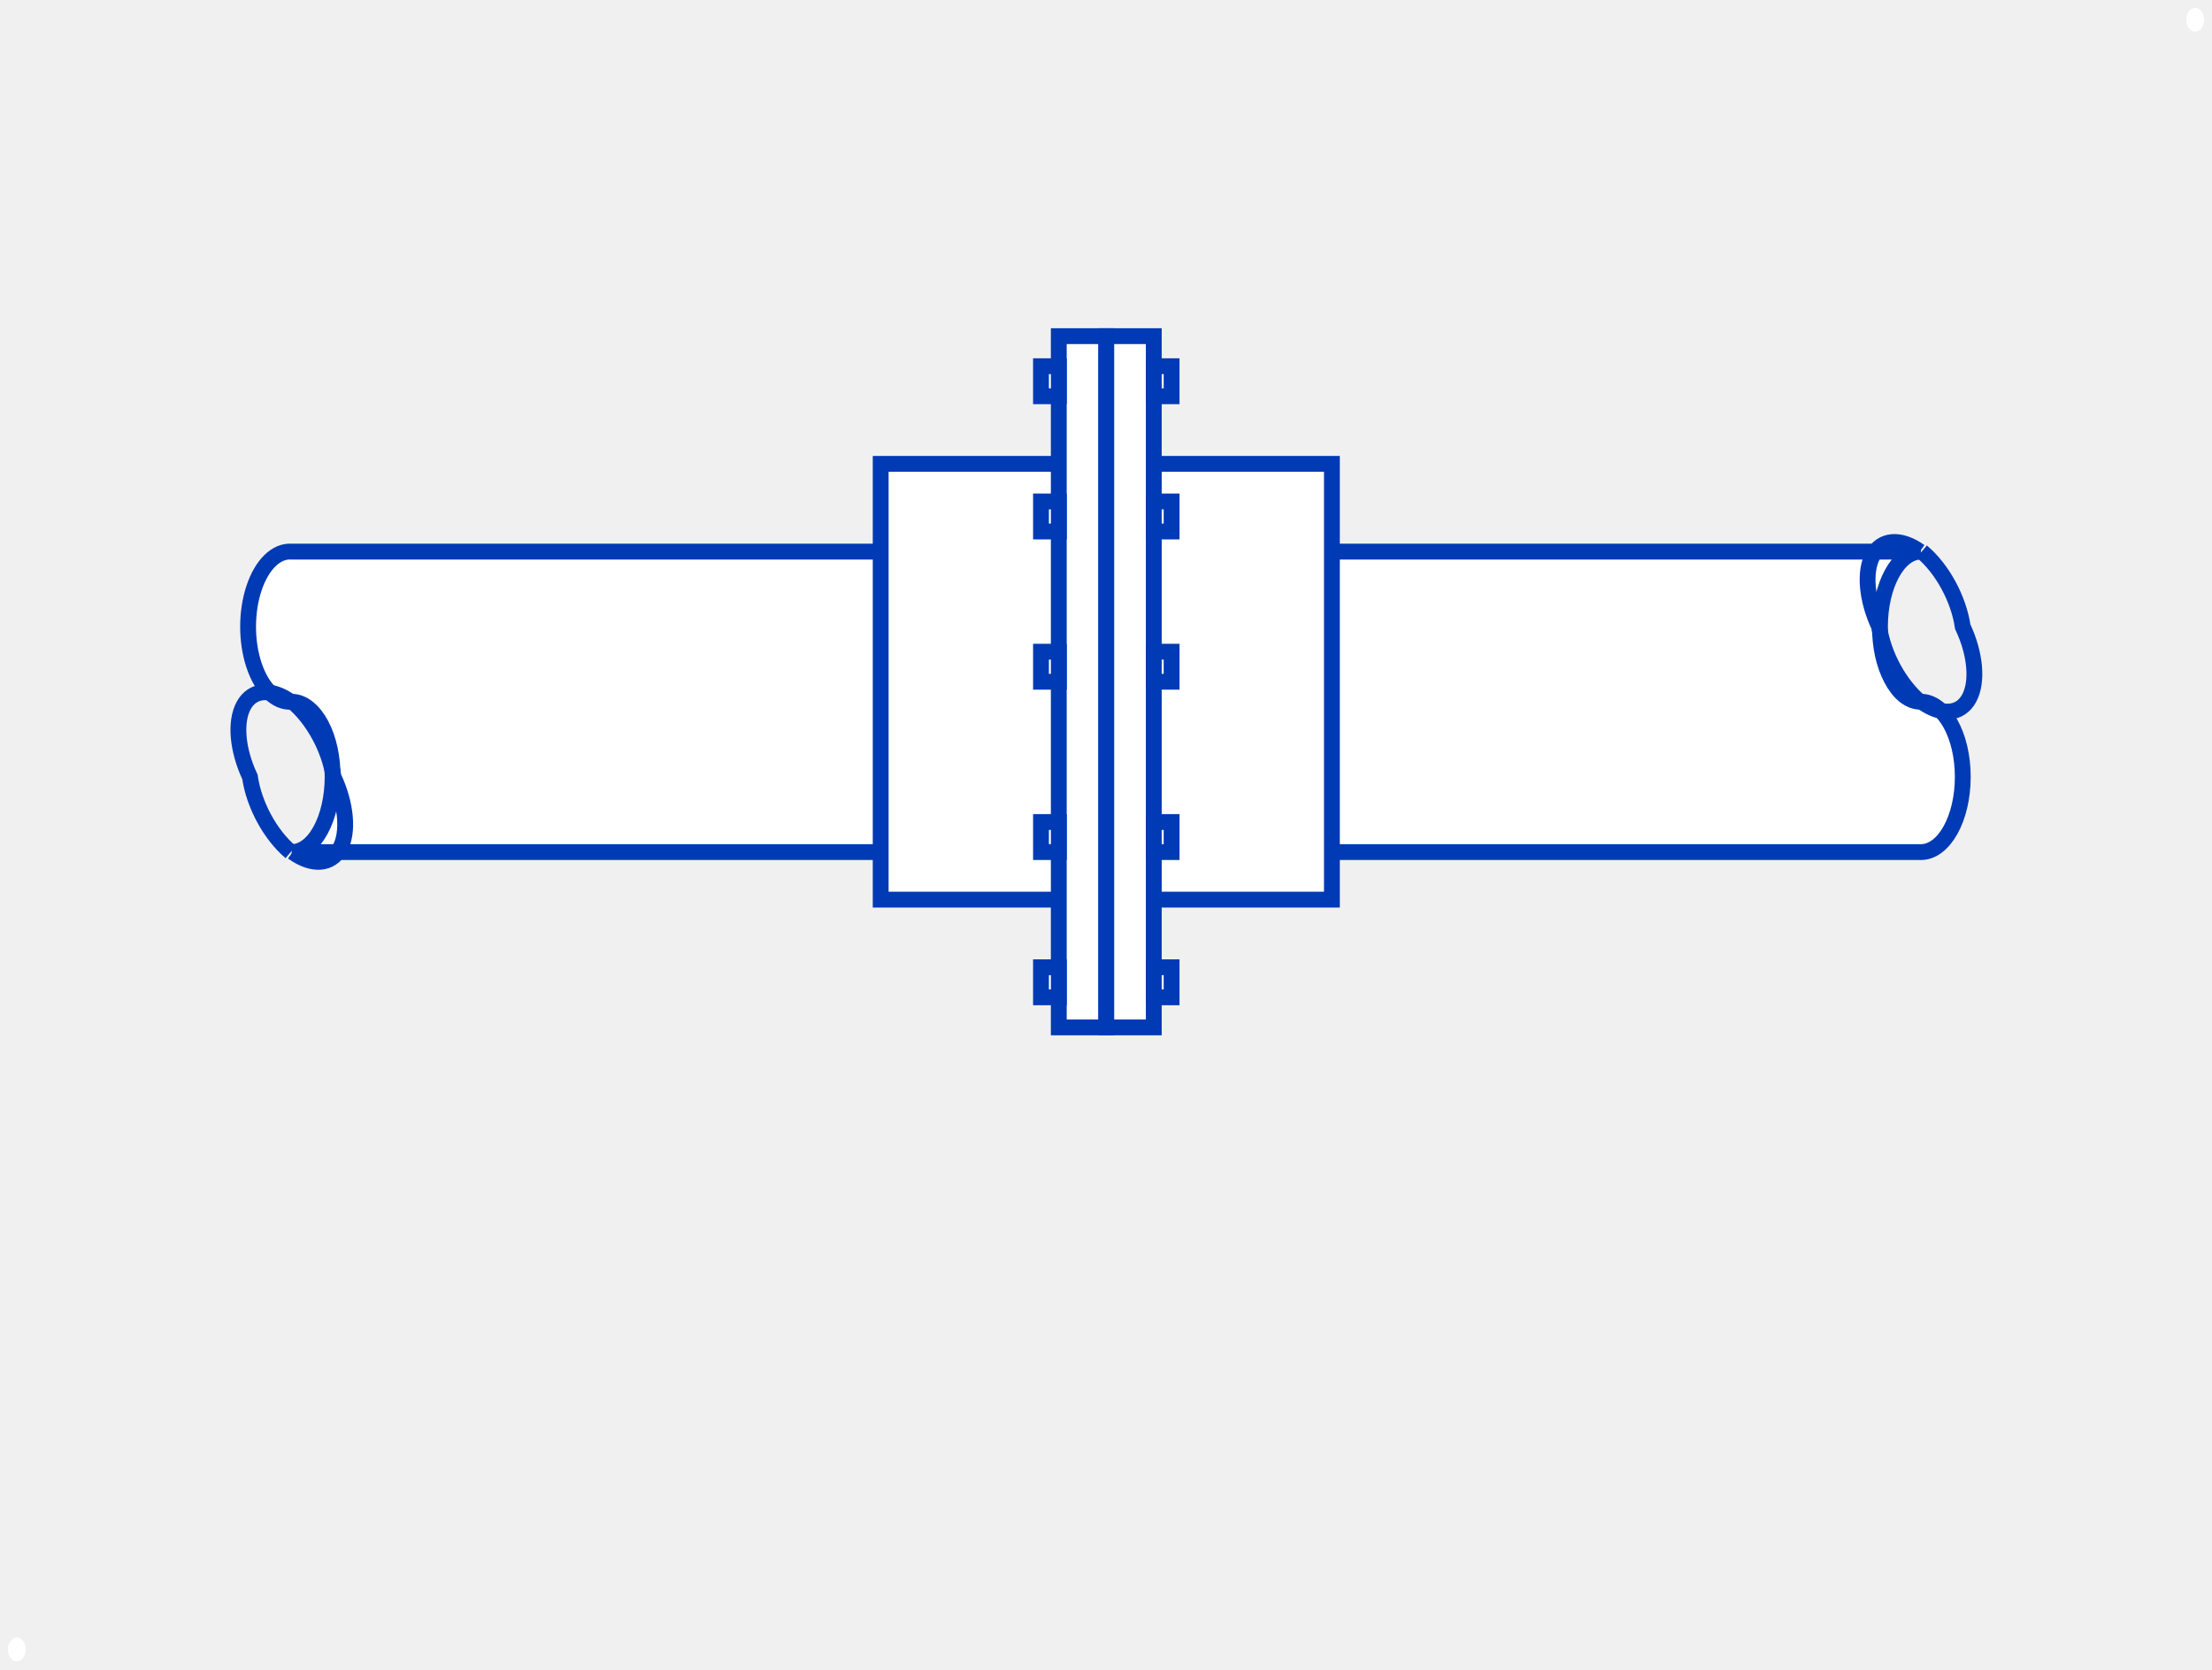
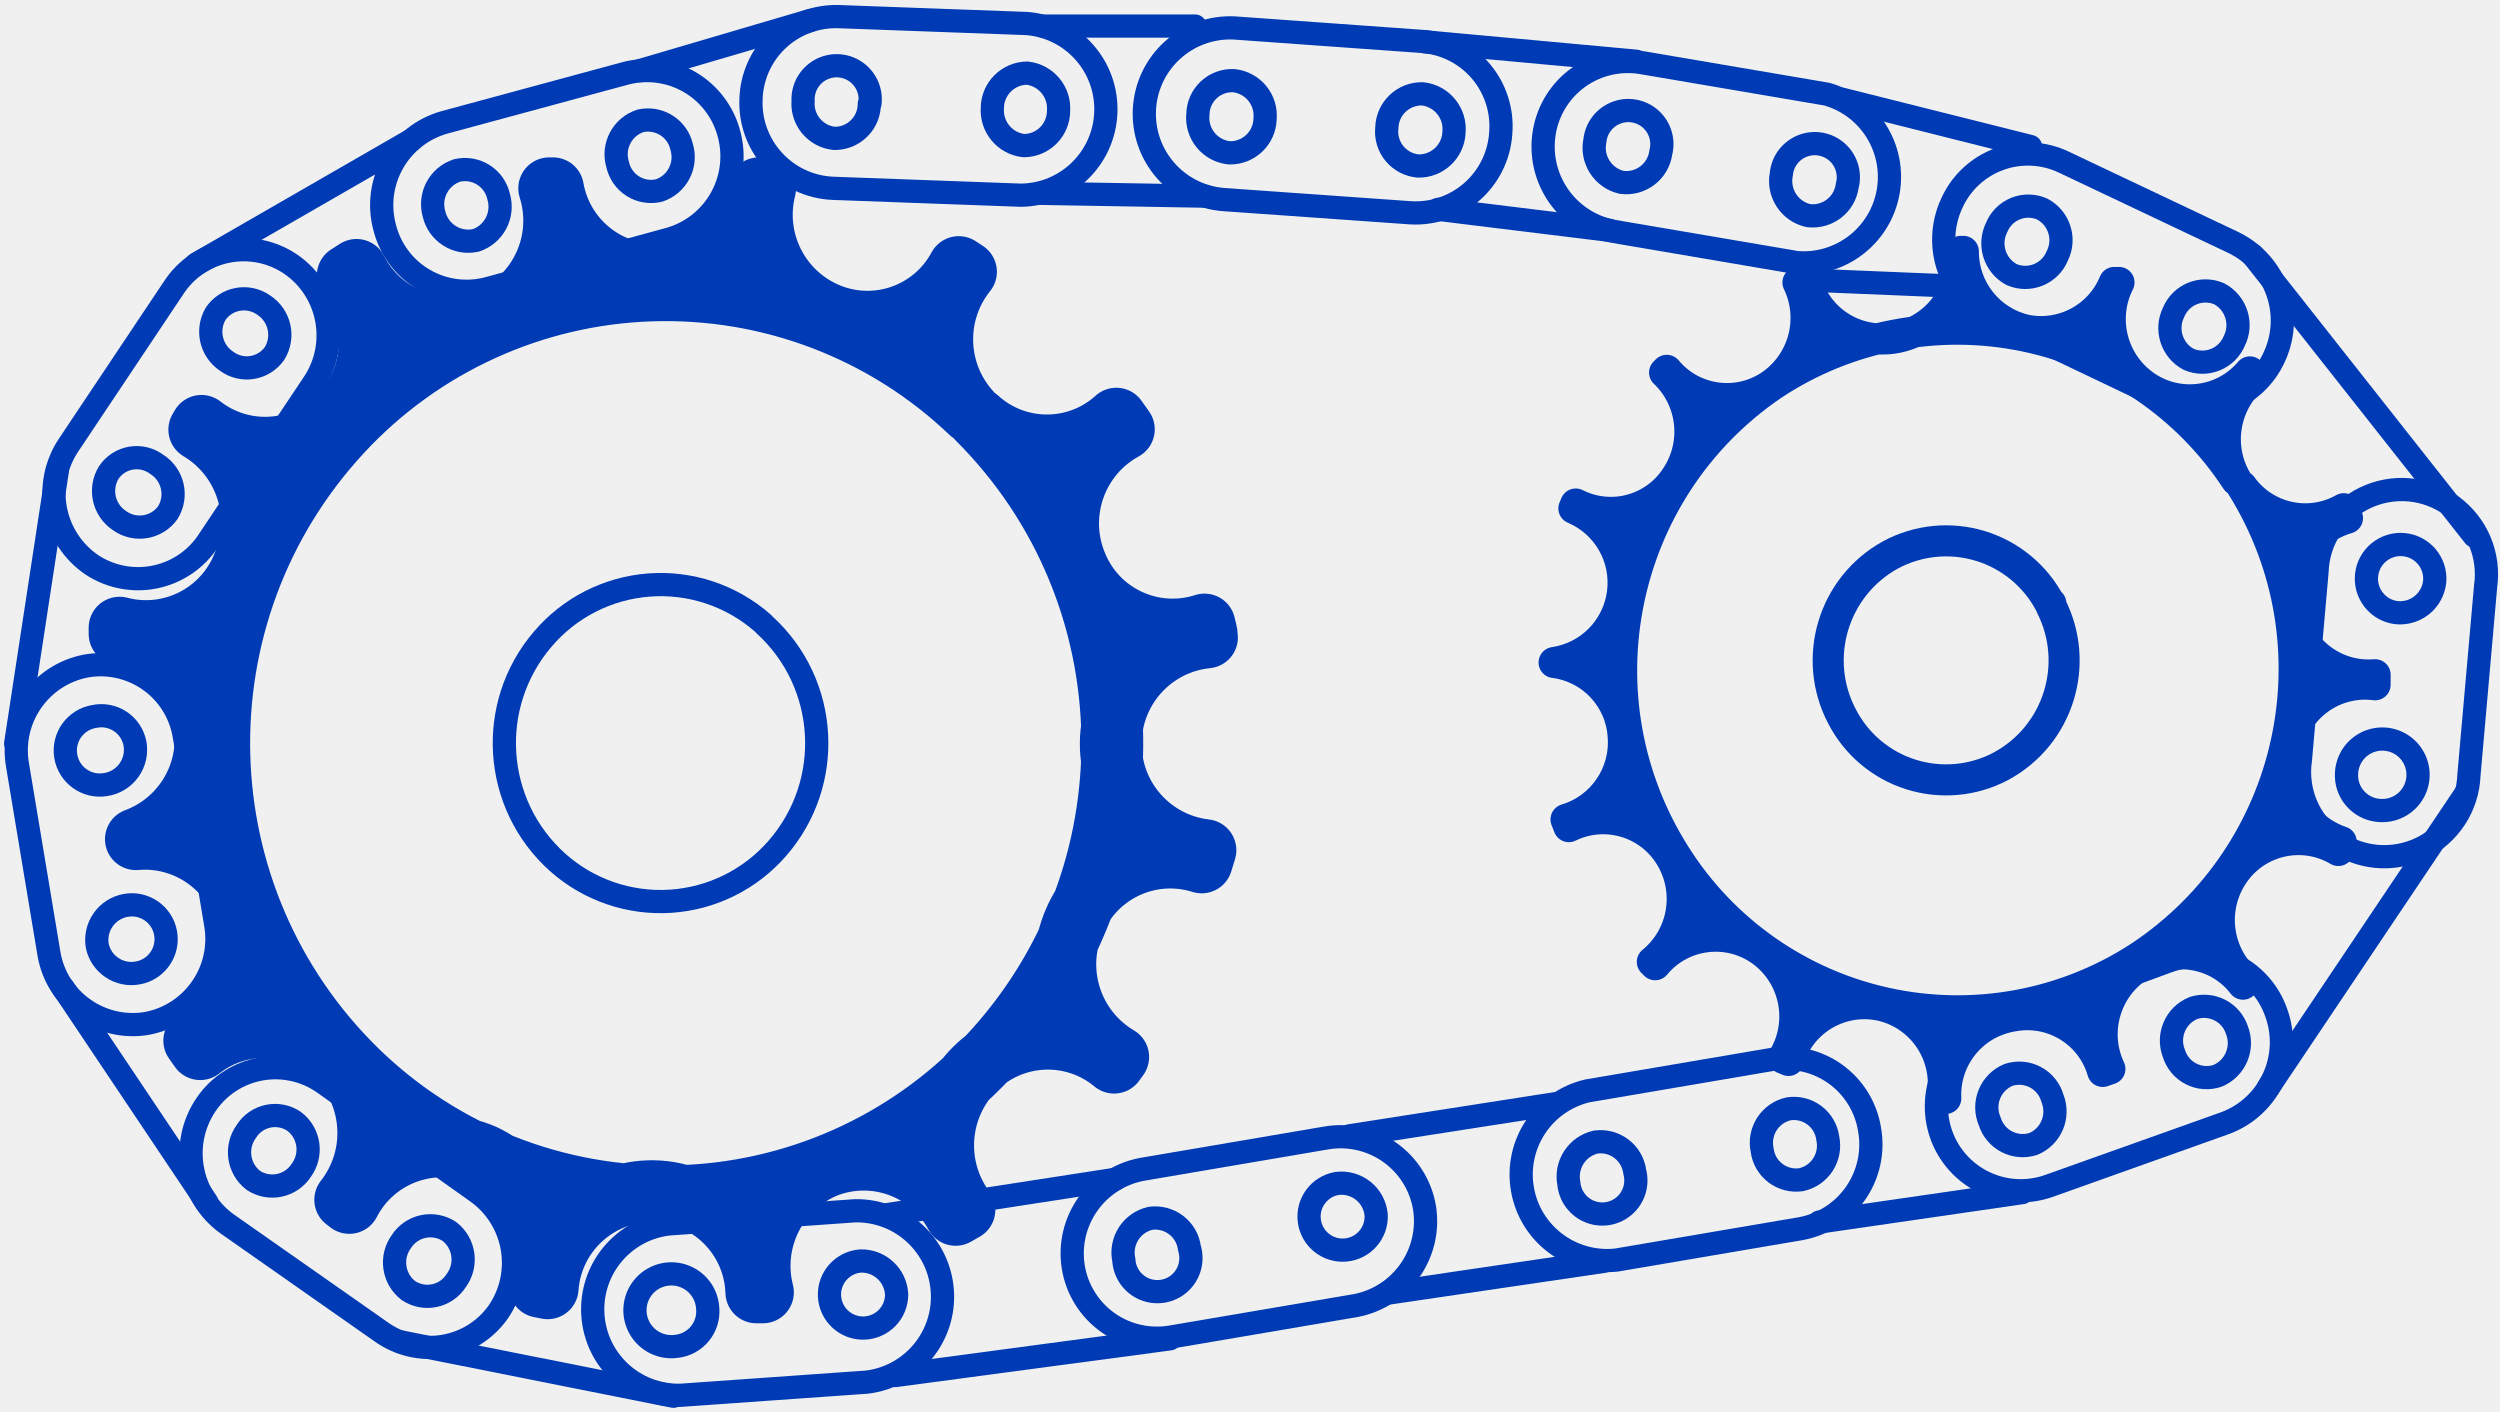
- <svg xmlns="http://www.w3.org/2000/svg" width="50dp" height="60dp" viewportWidth="104.785" viewportHeight="79.069">
-   <path d="M52.476,40.355L90.996,40.355A3.558,1.982 -90,1 0,90.996 33.235A3.558,1.982 -90,0 0,90.886 33.245A3.558,1.938 90,0 1,90.996 33.235A3.558,1.938 90,0 1,90.206 32.935A3.558,1.938 90,0 1,89.596 32.145A3.558,1.938 90,0 1,89.186 30.985A3.558,1.938 90,0 1,89.056 29.675A3.558,1.938 90,0 1,90.996 26.125L52.476,26.125L52.336,26.125L13.816,26.125A1.982,3.558 -180,1 0,13.816 33.235A1.982,3.558 -180,0 0,13.926 33.235A3.558,1.938 90,0 1,13.816 33.235A3.558,1.938 90,0 1,14.606 33.545A3.558,1.938 90,0 1,15.216 34.325A3.558,1.938 90,0 1,15.626 35.485A3.558,1.938 90,0 1,15.756 36.795A3.558,1.938 90,0 1,13.816 40.355L52.336,40.355L52.476,40.355Z" strokeLineJoin="round" stroke-width="0.75" fill="#ffffff" stroke="#003ab5" strokeLineCap="round" />
-   <path fill="#FF000000" d="M90.947,26.12A3.558,1.938 63.38,0 0,89.017 29.68A3.558,1.938 63.38,0 0,90.947 33.24" strokeLineJoin="round" stroke-width="0.75" stroke="#003ab5" strokeLineCap="round" />
-   <path fill="#FF000000" d="M91.037,33.24A3.558,1.938 63.38,0 0,92.977 29.68A3.558,1.938 63.38,0 0,91.037 26.12" strokeLineJoin="round" stroke-width="0.75" stroke="#003ab5" strokeLineCap="round" />
-   <path fill="#FF000000" d="M13.77,33.236A3.558,1.938 63.38,0 0,11.84 36.796A3.558,1.938 63.38,0 0,13.77 40.356" strokeLineJoin="round" stroke-width="0.75" stroke="#003ab5" strokeLineCap="round" />
-   <path fill="#FF000000" d="M13.86,40.356A3.558,1.938 63.38,0 0,15.8 36.796A3.558,1.938 63.38,0 0,13.86 33.236" strokeLineJoin="round" stroke-width="0.75" stroke="#003ab5" strokeLineCap="round" />
-   <path d="M41.719,21.969h10.688v20.638h-10.688z" strokeLineJoin="round" stroke-width="0.75" fill="#ffffff" stroke="#003ab5" strokeLineCap="round" />
-   <path d="M52.406,21.969h10.688v20.638h-10.688z" strokeLineJoin="round" stroke-width="0.75" fill="#ffffff" stroke="#003ab5" strokeLineCap="round" />
-   <path d="M50.156,15.92h2.25v32.737h-2.25z" strokeLineJoin="round" stroke-width="0.75" fill="#ffffff" stroke="#003ab5" strokeLineCap="round" />
-   <path d="M52.406,15.92h2.25v32.737h-2.25z" strokeLineJoin="round" stroke-width="0.75" fill="#ffffff" stroke="#003ab5" strokeLineCap="round" />
-   <path d="M49.313,17.344h0.844v1.423h-0.844z" strokeLineJoin="round" stroke-width="0.75" fill="#ffffff" stroke="#003ab5" strokeLineCap="round" />
-   <path d="M54.656,17.344h0.844v1.423h-0.844z" strokeLineJoin="round" stroke-width="0.75" fill="#ffffff" stroke="#003ab5" strokeLineCap="round" />
-   <path d="M49.313,45.81h0.844v1.423h-0.844z" strokeLineJoin="round" stroke-width="0.75" fill="#ffffff" stroke="#003ab5" strokeLineCap="round" />
-   <path d="M54.656,45.81h0.844v1.423h-0.844z" strokeLineJoin="round" stroke-width="0.75" fill="#ffffff" stroke="#003ab5" strokeLineCap="round" />
-   <path d="M49.313,38.931h0.844v1.423h-0.844z" strokeLineJoin="round" stroke-width="0.75" fill="#ffffff" stroke="#003ab5" strokeLineCap="round" />
-   <path d="M54.656,38.931h0.844v1.423h-0.844z" strokeLineJoin="round" stroke-width="0.75" fill="#ffffff" stroke="#003ab5" strokeLineCap="round" />
-   <path d="M49.313,30.865h0.844v1.423h-0.844z" strokeLineJoin="round" stroke-width="0.75" fill="#ffffff" stroke="#003ab5" strokeLineCap="round" />
-   <path d="M54.656,30.865h0.844v1.423h-0.844z" strokeLineJoin="round" stroke-width="0.75" fill="#ffffff" stroke="#003ab5" strokeLineCap="round" />
-   <path d="M49.313,23.749h0.844v1.423h-0.844z" strokeLineJoin="round" stroke-width="0.75" fill="#ffffff" stroke="#003ab5" strokeLineCap="round" />
-   <path d="M54.656,23.749h0.844v1.423h-0.844z" strokeLineJoin="round" stroke-width="0.75" fill="#ffffff" stroke="#003ab5" strokeLineCap="round" />
-   <path d="M103.567,0.937a0.422,0.563 0,1 0,0.844 0a0.422,0.563 0,1 0,-0.844 0z" strokeLineJoin="round" stroke-width="0.75" fill="#ffffff" stroke="#00000000" strokeLineCap="round" />
-   <path d="M0.375,78.117a0.422,0.563 0,1 0,0.844 0a0.422,0.563 0,1 0,-0.844 0z" strokeLineJoin="round" stroke-width="0.75" fill="#ffffff" stroke="#00000000" strokeLineCap="round" />
+ <svg xmlns="http://www.w3.org/2000/svg" id="Layer_4" data-name="Layer 4" viewBox="0 0 79.66 44.97">
+   <defs>
+     <style>.cls-1,.cls-10,.cls-11,.cls-12,.cls-13,.cls-14,.cls-15,.cls-16,.cls-17,.cls-18,.cls-19,.cls-20,.cls-5,.cls-6,.cls-7,.cls-8,.cls-9{fill:none;}.cls-2{isolation:isolate;}.cls-3{clip-path:url(#clip-path);}.cls-4{fill:#003ab5;fill-rule:evenodd;}.cls-10,.cls-11,.cls-12,.cls-13,.cls-14,.cls-15,.cls-16,.cls-17,.cls-18,.cls-19,.cls-20,.cls-5,.cls-6,.cls-7,.cls-8,.cls-9{stroke:#003ab5;stroke-linecap:round;stroke-linejoin:round;}.cls-5{stroke-width:1.97px;}.cls-6{stroke-width:0.74px;}.cls-7{stroke-width:0.99px;}.cls-8{stroke-width:0.74px;}.cls-9{stroke-width:0.74px;}.cls-10{stroke-width:0.74px;}.cls-11{stroke-width:0.74px;}.cls-12{stroke-width:0.74px;}.cls-13{stroke-width:0.74px;}.cls-14{stroke-width:0.74px;}.cls-15{stroke-width:0.74px;}.cls-16{stroke-width:0.74px;}.cls-17{stroke-width:0.74px;}.cls-18{stroke-width:0.74px;}.cls-19{stroke-width:0.74px;}.cls-20{stroke-width:0.74px;}</style>
+     <clipPath id="clip-path">
+       <rect class="cls-1" x="-30.89" y="-4.66" width="140.94" height="71.49" />
+     </clipPath>
+   </defs>
+   <g class="cls-2">
+     <g class="cls-3">
+       <path class="cls-4" d="M38.41,27.09a3.41,3.41,0,0,1,.05-6.78c0-.13-.05-.27-.08-.41A3.31,3.31,0,0,1,34.3,18a3.42,3.42,0,0,1,1.51-4.32l-.24-.34a3.29,3.29,0,0,1-4.42,0,14.61,14.61,0,0,1,.31,20.37,14.1,14.1,0,0,1-20.07.42,14.59,14.59,0,0,1-.52-20.36,14.08,14.08,0,0,1,20.06-.63,3.44,3.44,0,0,1-.15-4.48l-.23-.15A3.3,3.3,0,0,1,26.38,10a3.42,3.42,0,0,1-2-4l-.2,0A3.33,3.33,0,0,1,17.62,6L17.5,6a3.41,3.41,0,0,1-1.9,4.16,3.31,3.31,0,0,1-4.24-1.56l-.28.18a3.45,3.45,0,0,1-.26,4.48,3.3,3.3,0,0,1-4.4.31l-.07.12A3.44,3.44,0,0,1,7.75,18a3.33,3.33,0,0,1-3.94,2c0,.06,0,.13,0,.2a3.41,3.41,0,0,1,.52,6.54,3.34,3.34,0,0,1,3.5,2.42,3.42,3.42,0,0,1-1.64,4l.19.27a3.3,3.3,0,0,1,4.44.33A3.45,3.45,0,0,1,11,38.23l.13.1a3.32,3.32,0,0,1,4.29-1.52A3.42,3.42,0,0,1,17.2,41l.25.05a3.33,3.33,0,0,1,6.65.13l.21,0a3.42,3.42,0,0,1,2-4,3.32,3.32,0,0,1,4.14,1.53l.28-.16a3.45,3.45,0,0,1,.34-4.5,3.3,3.3,0,0,1,4.43-.19l.13-.18a3.43,3.43,0,0,1-1.4-4.32,3.32,3.32,0,0,1,4.06-1.88Z" />
+       <path class="cls-5" d="M38.41,27.09a3.41,3.41,0,0,1,.05-6.78c0-.13-.05-.27-.08-.41A3.31,3.31,0,0,1,34.3,18a3.42,3.42,0,0,1,1.51-4.32l-.24-.34a3.29,3.29,0,0,1-4.42,0,14.61,14.61,0,0,1,.31,20.37,14.1,14.1,0,0,1-20.07.42,14.59,14.59,0,0,1-.52-20.36,14.08,14.08,0,0,1,20.06-.63,3.44,3.44,0,0,1-.15-4.48l-.23-.15A3.3,3.3,0,0,1,26.38,10a3.42,3.42,0,0,1-2-4l-.2,0A3.33,3.33,0,0,1,17.62,6L17.5,6a3.41,3.41,0,0,1-1.9,4.16,3.31,3.31,0,0,1-4.24-1.56l-.28.18a3.45,3.45,0,0,1-.26,4.48,3.3,3.3,0,0,1-4.4.31l-.07.12A3.44,3.44,0,0,1,7.75,18a3.33,3.33,0,0,1-3.94,2c0,.06,0,.13,0,.2a3.41,3.41,0,0,1,.52,6.54,3.34,3.34,0,0,1,3.5,2.42,3.42,3.42,0,0,1-1.64,4l.19.27a3.3,3.3,0,0,1,4.44.33A3.45,3.45,0,0,1,11,38.23l.13.1a3.32,3.32,0,0,1,4.29-1.52A3.42,3.42,0,0,1,17.2,41l.25.05a3.33,3.33,0,0,1,6.65.13l.21,0a3.42,3.42,0,0,1,2-4,3.32,3.32,0,0,1,4.14,1.53l.28-.16a3.45,3.45,0,0,1,.34-4.5,3.3,3.3,0,0,1,4.43-.19l.13-.18a3.43,3.43,0,0,1-1.4-4.32,3.32,3.32,0,0,1,4.06-1.88Z" />
+       <path class="cls-6" d="M24.29,19.84a4.93,4.93,0,0,0-7,.53,5.1,5.1,0,0,0,.48,7.11,4.93,4.93,0,0,0,7-.45,5.1,5.1,0,0,0-.41-7.12A.46.46,0,0,0,24.29,19.84Z" />
+       <path class="cls-4" d="M74.6,26.82a2.58,2.58,0,0,1-1.7-3,2.51,2.51,0,0,1,2.78-2c0-.11,0-.22,0-.32A2.52,2.52,0,0,1,73,19.46a2.56,2.56,0,0,1,1.8-2.95l-.12-.3a2.49,2.49,0,0,1-3.25-.72,11,11,0,0,1-3.26,15,10.63,10.63,0,0,1-14.78-3.23,11,11,0,0,1,3.1-15A10.63,10.63,0,0,1,71.26,15.3,2.6,2.6,0,0,1,71.84,12l-.15-.15a2.49,2.49,0,0,1-3.3.47A2.59,2.59,0,0,1,67.52,9L67.37,9a2.52,2.52,0,0,1-2.81,1.52,2.56,2.56,0,0,1-2-2.51h-.08a2.57,2.57,0,0,1-2.05,2.75,2.51,2.51,0,0,1-2.88-1.82L57.29,9a2.6,2.6,0,0,1-.88,3.28,2.49,2.49,0,0,1-3.3-.48l-.07.07a2.6,2.6,0,0,1,.36,3.34,2.48,2.48,0,0,1-3.19.85l-.06.14a2.57,2.57,0,0,1-.63,4.91,2.52,2.52,0,0,1,2.2,2.34,2.56,2.56,0,0,1-1.82,2.66l.09.23a2.5,2.5,0,0,1,3.23.95,2.59,2.59,0,0,1-.57,3.36l.09.09a2.5,2.5,0,0,1,3.4-.43,2.58,2.58,0,0,1,.68,3.41l.17.07a2.52,2.52,0,0,1,3-1.74A2.56,2.56,0,0,1,61.88,35H62a2.54,2.54,0,0,1,2.11-2.62A2.5,2.5,0,0,1,67,34.14l.23-.08a2.59,2.59,0,0,1,.94-3.28,2.48,2.48,0,0,1,3.3.58l.12-.1a2.6,2.6,0,0,1-.4-3.44,2.5,2.5,0,0,1,3.32-.72Z" />
+       <path class="cls-7" d="M74.6,26.82a2.58,2.58,0,0,1-1.7-3,2.51,2.51,0,0,1,2.78-2c0-.11,0-.22,0-.32A2.52,2.52,0,0,1,73,19.46a2.56,2.56,0,0,1,1.8-2.95l-.12-.3a2.49,2.49,0,0,1-3.25-.72,11,11,0,0,1-3.26,15,10.63,10.63,0,0,1-14.78-3.23,11,11,0,0,1,3.1-15A10.63,10.63,0,0,1,71.26,15.3,2.6,2.6,0,0,1,71.84,12l-.15-.15a2.5,2.5,0,0,1-3.3.47A2.59,2.59,0,0,1,67.52,9L67.37,9a2.52,2.52,0,0,1-2.81,1.52,2.56,2.56,0,0,1-2-2.51h-.08a2.57,2.57,0,0,1-2.05,2.75,2.51,2.51,0,0,1-2.88-1.82L57.29,9a2.6,2.6,0,0,1-.88,3.28,2.49,2.49,0,0,1-3.3-.48l-.07.07a2.6,2.6,0,0,1,.36,3.34,2.48,2.48,0,0,1-3.19.85l-.06.14a2.57,2.57,0,0,1-.63,4.91,2.52,2.52,0,0,1,2.2,2.34,2.56,2.56,0,0,1-1.82,2.66l.09.23a2.5,2.5,0,0,1,3.23.95,2.59,2.59,0,0,1-.57,3.36l.09.09a2.5,2.5,0,0,1,3.4-.43,2.58,2.58,0,0,1,.68,3.41l.17.07a2.52,2.52,0,0,1,3-1.74A2.56,2.56,0,0,1,61.88,35H62a2.54,2.54,0,0,1,2.11-2.62A2.5,2.5,0,0,1,67,34.14l.23-.08a2.59,2.59,0,0,1,.94-3.28,2.48,2.48,0,0,1,3.3.58l.12-.1a2.6,2.6,0,0,1-.4-3.44,2.5,2.5,0,0,1,3.32-.72Z" />
+       <path class="cls-7" d="M65.32,19.23a3.74,3.74,0,0,0-5.08-1.55,3.84,3.84,0,0,0-1.55,5.14,3.73,3.73,0,0,0,5.06,1.6,3.83,3.83,0,0,0,1.6-5.12l0-.07Z" />
+       <path class="cls-8" d="M14.16,3.9l5.76-1.56a2.7,2.7,0,0,1,3.31,1.93,2.74,2.74,0,0,1-1.91,3.35L15.56,9.19a2.69,2.69,0,0,1-3.3-1.93A2.74,2.74,0,0,1,14.16,3.9Z" />
+       <path class="cls-8" d="M15.89,6.27a1.13,1.13,0,0,1-.73,1.39,1.12,1.12,0,0,1-1.33-.84,1.13,1.13,0,0,1,.74-1.39A1.1,1.1,0,0,1,15.89,6.27Z" />
+       <path class="cls-8" d="M21.72,4.68A1.12,1.12,0,0,1,21,6.07a1.09,1.09,0,0,1-1.32-.83,1.12,1.12,0,0,1,.73-1.39A1.1,1.1,0,0,1,21.72,4.68Z" />
+       <path class="cls-9" d="M2.2,14.16l3.34-5a2.66,2.66,0,0,1,3.74-.73A2.75,2.75,0,0,1,10,12.2l-3.34,5A2.68,2.68,0,0,1,2.93,18,2.76,2.76,0,0,1,2.2,14.16Z" />
+       <path class="cls-9" d="M5,14.8a1.12,1.12,0,0,1,.35,1.53,1.1,1.1,0,0,1-1.54.26,1.13,1.13,0,0,1-.34-1.54A1.07,1.07,0,0,1,5,14.8Z" />
+       <path class="cls-9" d="M8.4,9.72a1.13,1.13,0,0,1,.35,1.54,1.08,1.08,0,0,1-1.53.25A1.13,1.13,0,0,1,6.87,10,1.09,1.09,0,0,1,8.4,9.72Z" />
+       <path class="cls-6" d="M50.58,34.76l5.87-1a2.69,2.69,0,0,1,3.12,2.22,2.73,2.73,0,0,1-2.19,3.17l-5.87,1a2.74,2.74,0,0,1-.93-5.39Z" />
+       <path class="cls-6" d="M52.09,37.34a1.07,1.07,0,1,1-2.1.37,1.13,1.13,0,0,1,.86-1.32A1.1,1.1,0,0,1,52.09,37.34Z" />
+       <path class="cls-6" d="M58.24,36.27a1.11,1.11,0,0,1-.85,1.32,1.09,1.09,0,0,1-1.24-.94A1.11,1.11,0,0,1,57,35.33,1.09,1.09,0,0,1,58.24,36.27Z" />
+       <path class="cls-10" d="M21.3,39l5.95-.42a2.74,2.74,0,0,1,.37,5.46l-5.94.42A2.74,2.74,0,0,1,21.3,39Z" />
+       <path class="cls-10" d="M22.55,41.68a1.12,1.12,0,0,1-1,1.22,1.16,1.16,0,1,1,1-1.22Z" />
+       <path class="cls-10" d="M28.57,41.25a1.07,1.07,0,1,1-1.14-1.07A1.12,1.12,0,0,1,28.57,41.25Z" />
+       <path class="cls-11" d="M36.39,37.26l5.87-1a2.71,2.71,0,0,1,3.13,2.22A2.74,2.74,0,0,1,43.2,41.6l-5.87,1a2.7,2.7,0,0,1-3.13-2.22A2.73,2.73,0,0,1,36.39,37.26Z" />
+       <path class="cls-11" d="M37.9,39.77a1.07,1.07,0,1,1-2.09.38,1.12,1.12,0,0,1,.85-1.33A1.1,1.1,0,0,1,37.9,39.77Z" />
+       <path class="cls-11" d="M43.85,38.71a1.07,1.07,0,1,1-1.25-1A1.11,1.11,0,0,1,43.85,38.71Z" />
+       <path class="cls-10" d="M39,6.36l5.94.42a2.72,2.72,0,0,0,2.88-2.54,2.71,2.71,0,0,0-2.5-2.92l-6-.43A2.74,2.74,0,0,0,39,6.36Z" />
+       <path class="cls-10" d="M40.31,3.79a1.12,1.12,0,0,0-1-1.22,1.09,1.09,0,0,0-1.14,1.07,1.12,1.12,0,0,0,1,1.23A1.11,1.11,0,0,0,40.31,3.79Z" />
+       <path class="cls-10" d="M46.33,4.22a1.13,1.13,0,0,0-1-1.23,1.11,1.11,0,0,0-1.14,1.08,1.1,1.1,0,0,0,1,1.22A1.12,1.12,0,0,0,46.33,4.22Z" />
+       <path class="cls-11" d="M51.4,7.37l5.87,1A2.74,2.74,0,0,0,58.21,3L52.34,2A2.7,2.7,0,0,0,49.21,4.2,2.75,2.75,0,0,0,51.4,7.37Z" />
+       <path class="cls-11" d="M52.92,4.86a1.07,1.07,0,1,0-2.1-.38,1.13,1.13,0,0,0,.85,1.33A1.11,1.11,0,0,0,52.92,4.86Z" />
+       <path class="cls-11" d="M58.86,5.92a1.07,1.07,0,1,0-2.1-.37,1.13,1.13,0,0,0,.86,1.32A1.11,1.11,0,0,0,58.86,5.92Z" />
+       <path class="cls-12" d="M26.73.53l6,.22a2.74,2.74,0,0,1-.2,5.47l-6-.22a2.73,2.73,0,0,1-2.6-2.84A2.71,2.71,0,0,1,26.73.53Z" />
+       <path class="cls-12" d="M27.7,3.3a1.1,1.1,0,0,1-1.11,1.11,1.11,1.11,0,0,1-1-1.19,1.07,1.07,0,1,1,2.13.08Z" />
+       <path class="cls-12" d="M33.73,3.53a1.11,1.11,0,0,1-1.11,1.11,1.13,1.13,0,0,1-1-1.19,1.12,1.12,0,0,1,1.11-1.12A1.13,1.13,0,0,1,33.73,3.53Z" />
+       <path class="cls-11" d="M1.56,30.39l-1-6a2.74,2.74,0,0,1,2.19-3.17,2.7,2.7,0,0,1,3.12,2.22l1,6a2.74,2.74,0,0,1-2.19,3.17A2.71,2.71,0,0,1,1.56,30.39Z" />
+       <path class="cls-11" d="M4,28.85A1.08,1.08,0,1,1,4.4,31a1.11,1.11,0,0,1-1.3-.86A1.12,1.12,0,0,1,4,28.85Z" />
+       <path class="cls-11" d="M3,22.83a1.09,1.09,0,0,1,1.3.86A1.12,1.12,0,0,1,3.36,25,1.08,1.08,0,1,1,3,22.83Z" />
+       <path class="cls-13" d="M12.12,42.42,7.24,39a2.77,2.77,0,0,1-.67-3.81,2.67,2.67,0,0,1,3.76-.67l4.88,3.47a2.77,2.77,0,0,1,.67,3.81A2.67,2.67,0,0,1,12.12,42.42Z" />
+       <path class="cls-13" d="M12.79,39.56a1.1,1.1,0,0,1,1.53-.32,1.13,1.13,0,0,1,.22,1.56,1.09,1.09,0,0,1-1.53.32A1.13,1.13,0,0,1,12.79,39.56Z" />
+       <path class="cls-13" d="M7.85,36.05a1.08,1.08,0,0,1,1.52-.32,1.12,1.12,0,0,1,.23,1.56,1.1,1.1,0,0,1-1.53.32A1.13,1.13,0,0,1,7.85,36.05Z" />
+       <path class="cls-11" d="M63.47,32.69l5.61-2.06a2.68,2.68,0,0,1,3.45,1.64,2.75,2.75,0,0,1-1.61,3.51l-5.61,2a2.69,2.69,0,0,1-3.46-1.64A2.74,2.74,0,0,1,63.47,32.69Z" />
+       <path class="cls-11" d="M65.4,35a1.12,1.12,0,0,1-.61,1.45,1.1,1.1,0,0,1-1.39-.72A1.12,1.12,0,0,1,64,34.25,1.1,1.1,0,0,1,65.4,35Z" />
+       <path class="cls-11" d="M71.28,32.83a1.13,1.13,0,0,1-.62,1.45,1.09,1.09,0,0,1-1.39-.71,1.12,1.12,0,0,1,.62-1.45A1.1,1.1,0,0,1,71.28,32.83Z" />
+       <path class="cls-8" d="M79.2,18.7l-.53,6a2.7,2.7,0,1,1-5.37-.49l.53-6a2.7,2.7,0,1,1,5.37.48Z" />
+       <path class="cls-8" d="M76.35,19.52a1.09,1.09,0,1,1,1.23-1A1.11,1.11,0,0,1,76.35,19.52Z" />
+       <path class="cls-8" d="M75.77,25.82a1.12,1.12,0,0,1-1-1.18,1.14,1.14,0,1,1,1,1.18Z" />
+       <path class="cls-13" d="M65.77,5.17l5.4,2.56a2.76,2.76,0,0,1,1.3,3.64,2.68,2.68,0,0,1-3.59,1.32l-5.39-2.57a2.76,2.76,0,0,1-1.3-3.64A2.66,2.66,0,0,1,65.77,5.17Z" />
+       <path class="cls-13" d="M65.55,8.16a1.1,1.1,0,0,1-1.45.59,1.13,1.13,0,0,1-.48-1.5,1.09,1.09,0,0,1,1.45-.59A1.12,1.12,0,0,1,65.55,8.16Z" />
+       <path class="cls-13" d="M71.19,10.87a1.1,1.1,0,0,1-1.45.58,1.13,1.13,0,0,1-.48-1.5,1.1,1.1,0,0,1,1.45-.59A1.13,1.13,0,0,1,71.19,10.87Z" />
+       <line class="cls-6" x1="6.26" y1="8.41" x2="13.1" y2="4.47" />
+       <line class="cls-10" x1="20.39" y1="2.25" x2="25.83" y2="0.65" />
+       <line class="cls-6" x1="33.23" y1="0.83" x2="38.08" y2="0.83" />
+       <line class="cls-13" x1="33.14" y1="6.16" x2="38.38" y2="6.25" />
+       <line class="cls-14" x1="45.83" y1="6.67" x2="51.29" y2="7.34" />
+       <line class="cls-15" x1="45.38" y1="1.33" x2="52.13" y2="1.95" />
+       <line class="cls-16" x1="57.52" y1="8.92" x2="62.81" y2="9.14" />
+       <line class="cls-17" x1="58.69" y1="3.16" x2="64.7" y2="4.67" />
+       <line class="cls-12" x1="71.78" y1="8.13" x2="78.84" y2="17.08" />
+       <line class="cls-15" x1="78.57" y1="25.28" x2="72.28" y2="34.65" />
+       <line class="cls-6" x1="64.44" y1="38" x2="57.97" y2="38.94" />
+       <line class="cls-18" x1="51.11" y1="40.19" x2="44.19" y2="41.21" />
+       <line class="cls-19" x1="49.55" y1="35.17" x2="43.01" y2="36.19" />
+       <line class="cls-16" x1="28.53" y1="43.83" x2="37.28" y2="42.66" />
+       <line class="cls-17" x1="35.52" y1="37.58" x2="28.22" y2="38.71" />
+       <line class="cls-19" x1="21.46" y1="44.49" x2="12.78" y2="42.76" />
+       <line class="cls-6" x1="6.59" y1="38.31" x2="2.02" y2="31.49" />
+       <line class="cls-20" x1="0.5" y1="23.69" x2="1.83" y2="14.98" />
+     </g>
+   </g>
</svg>
